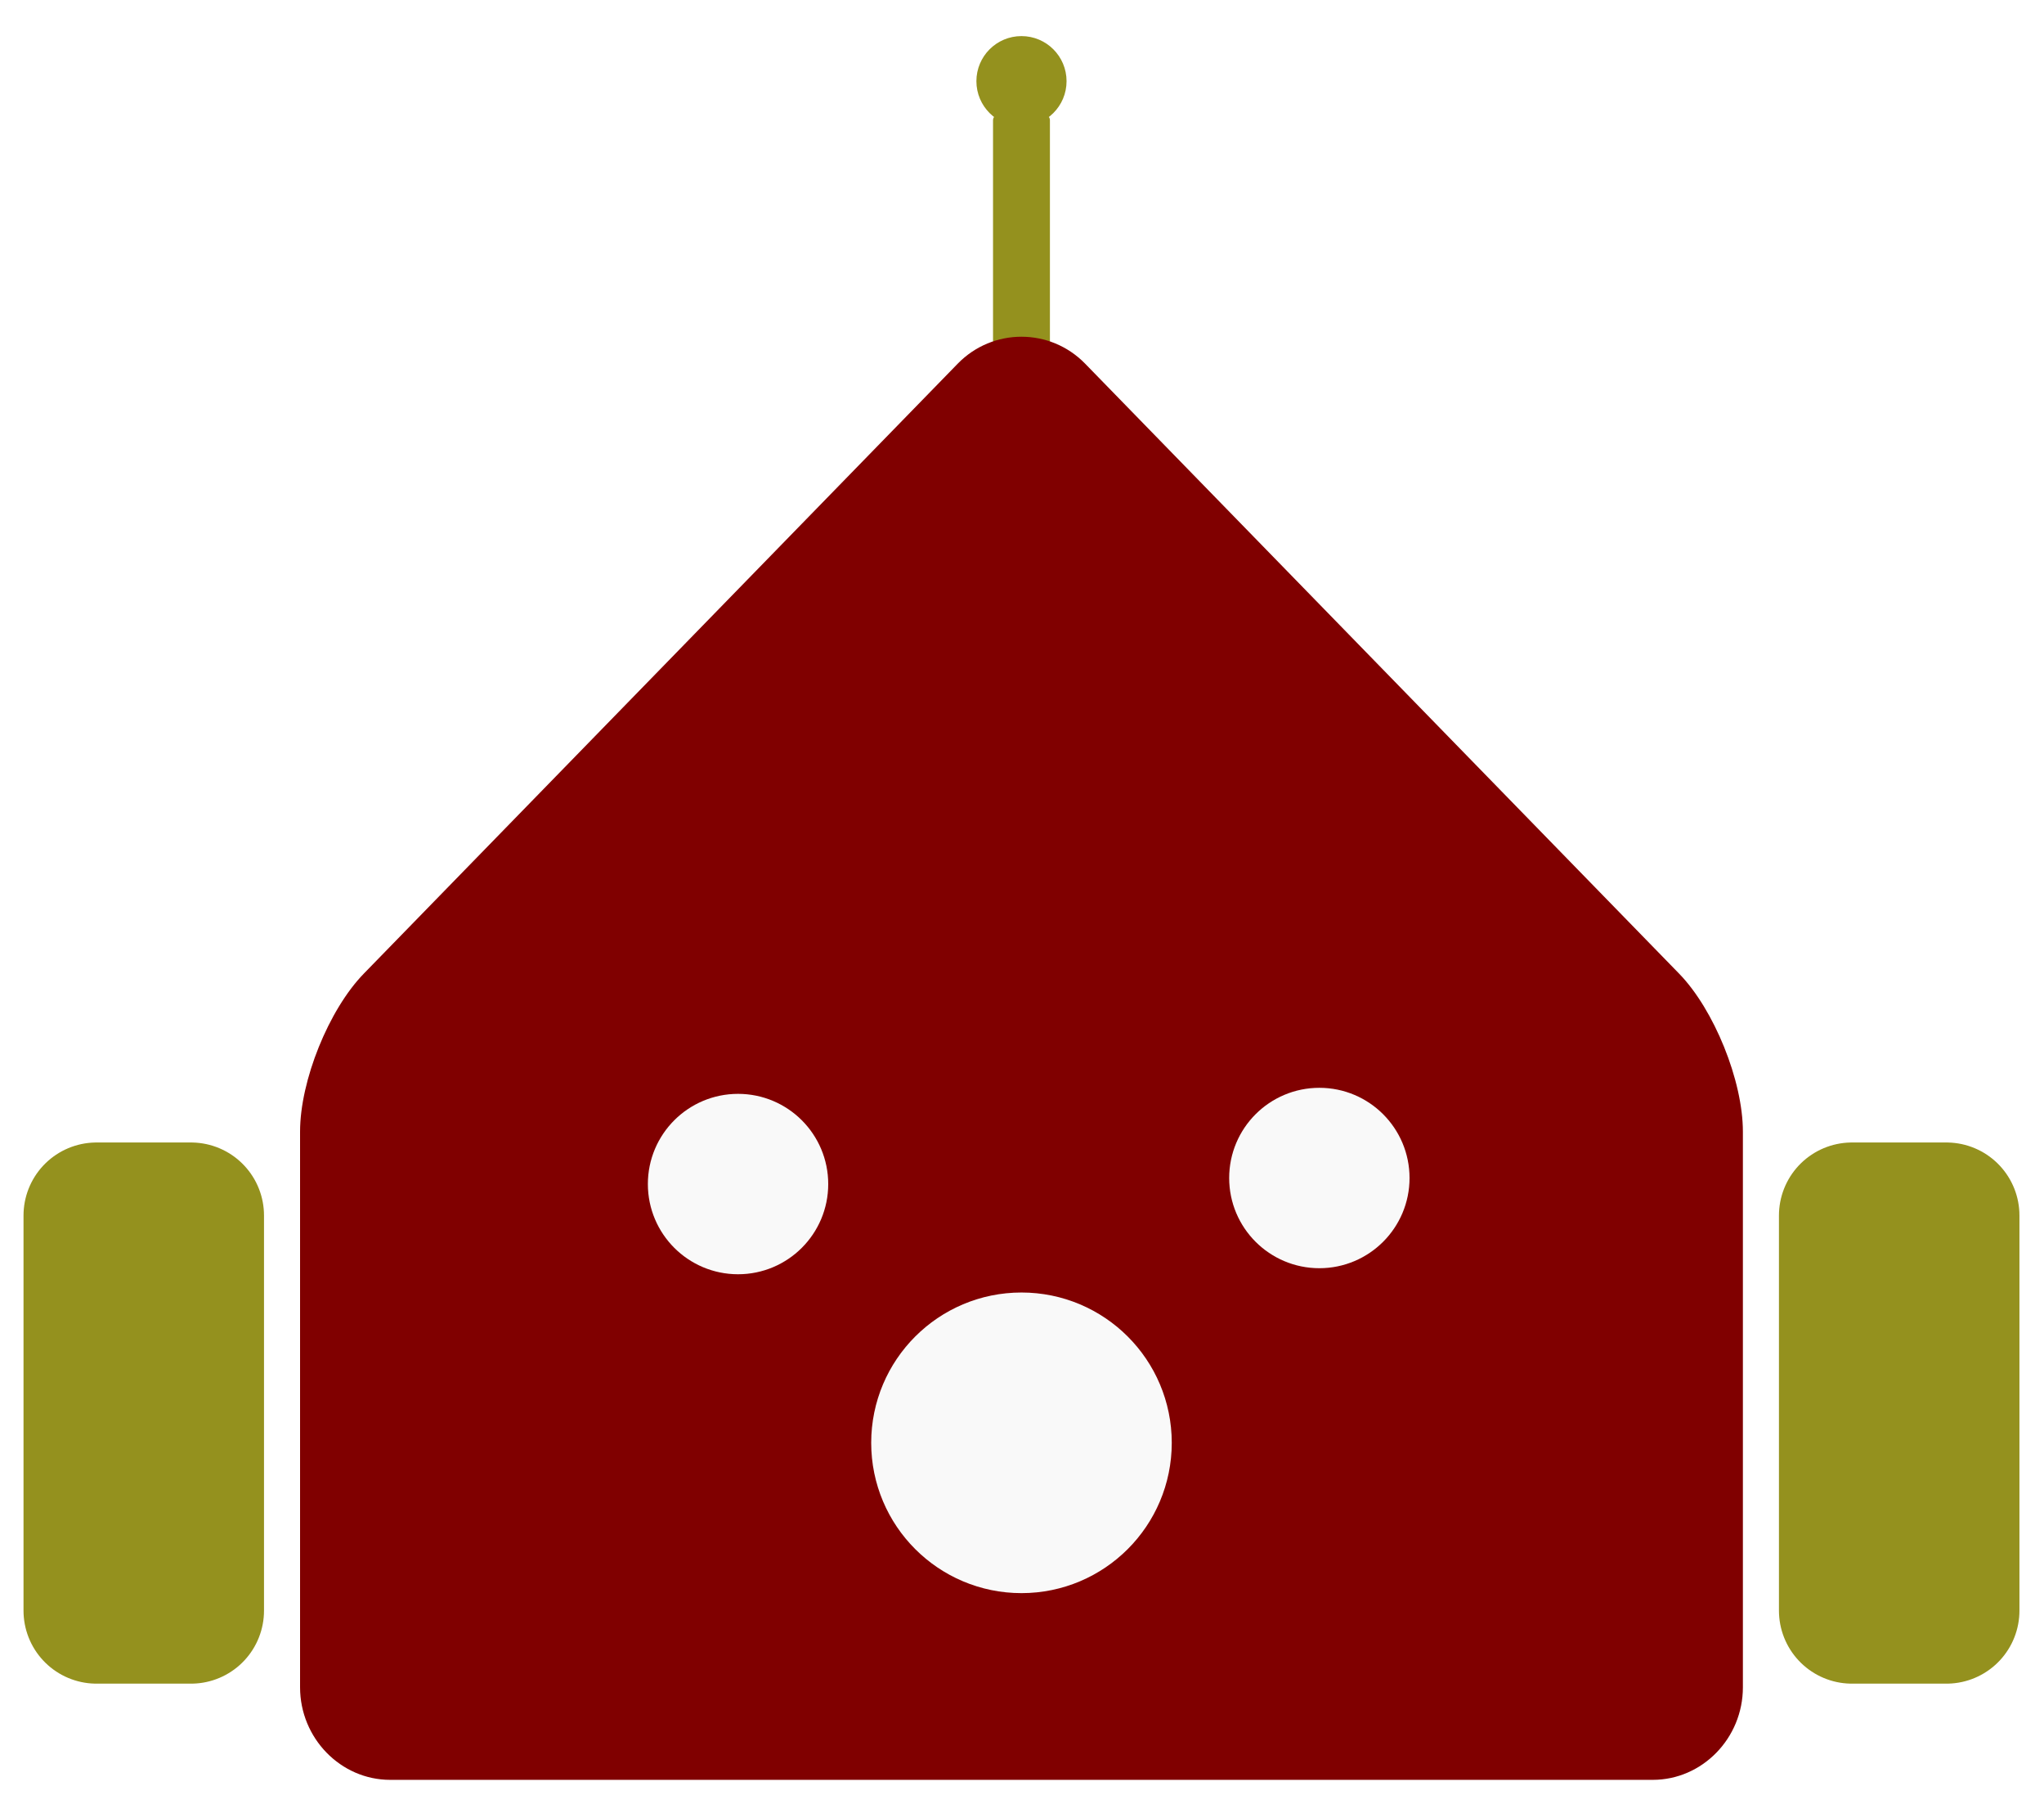
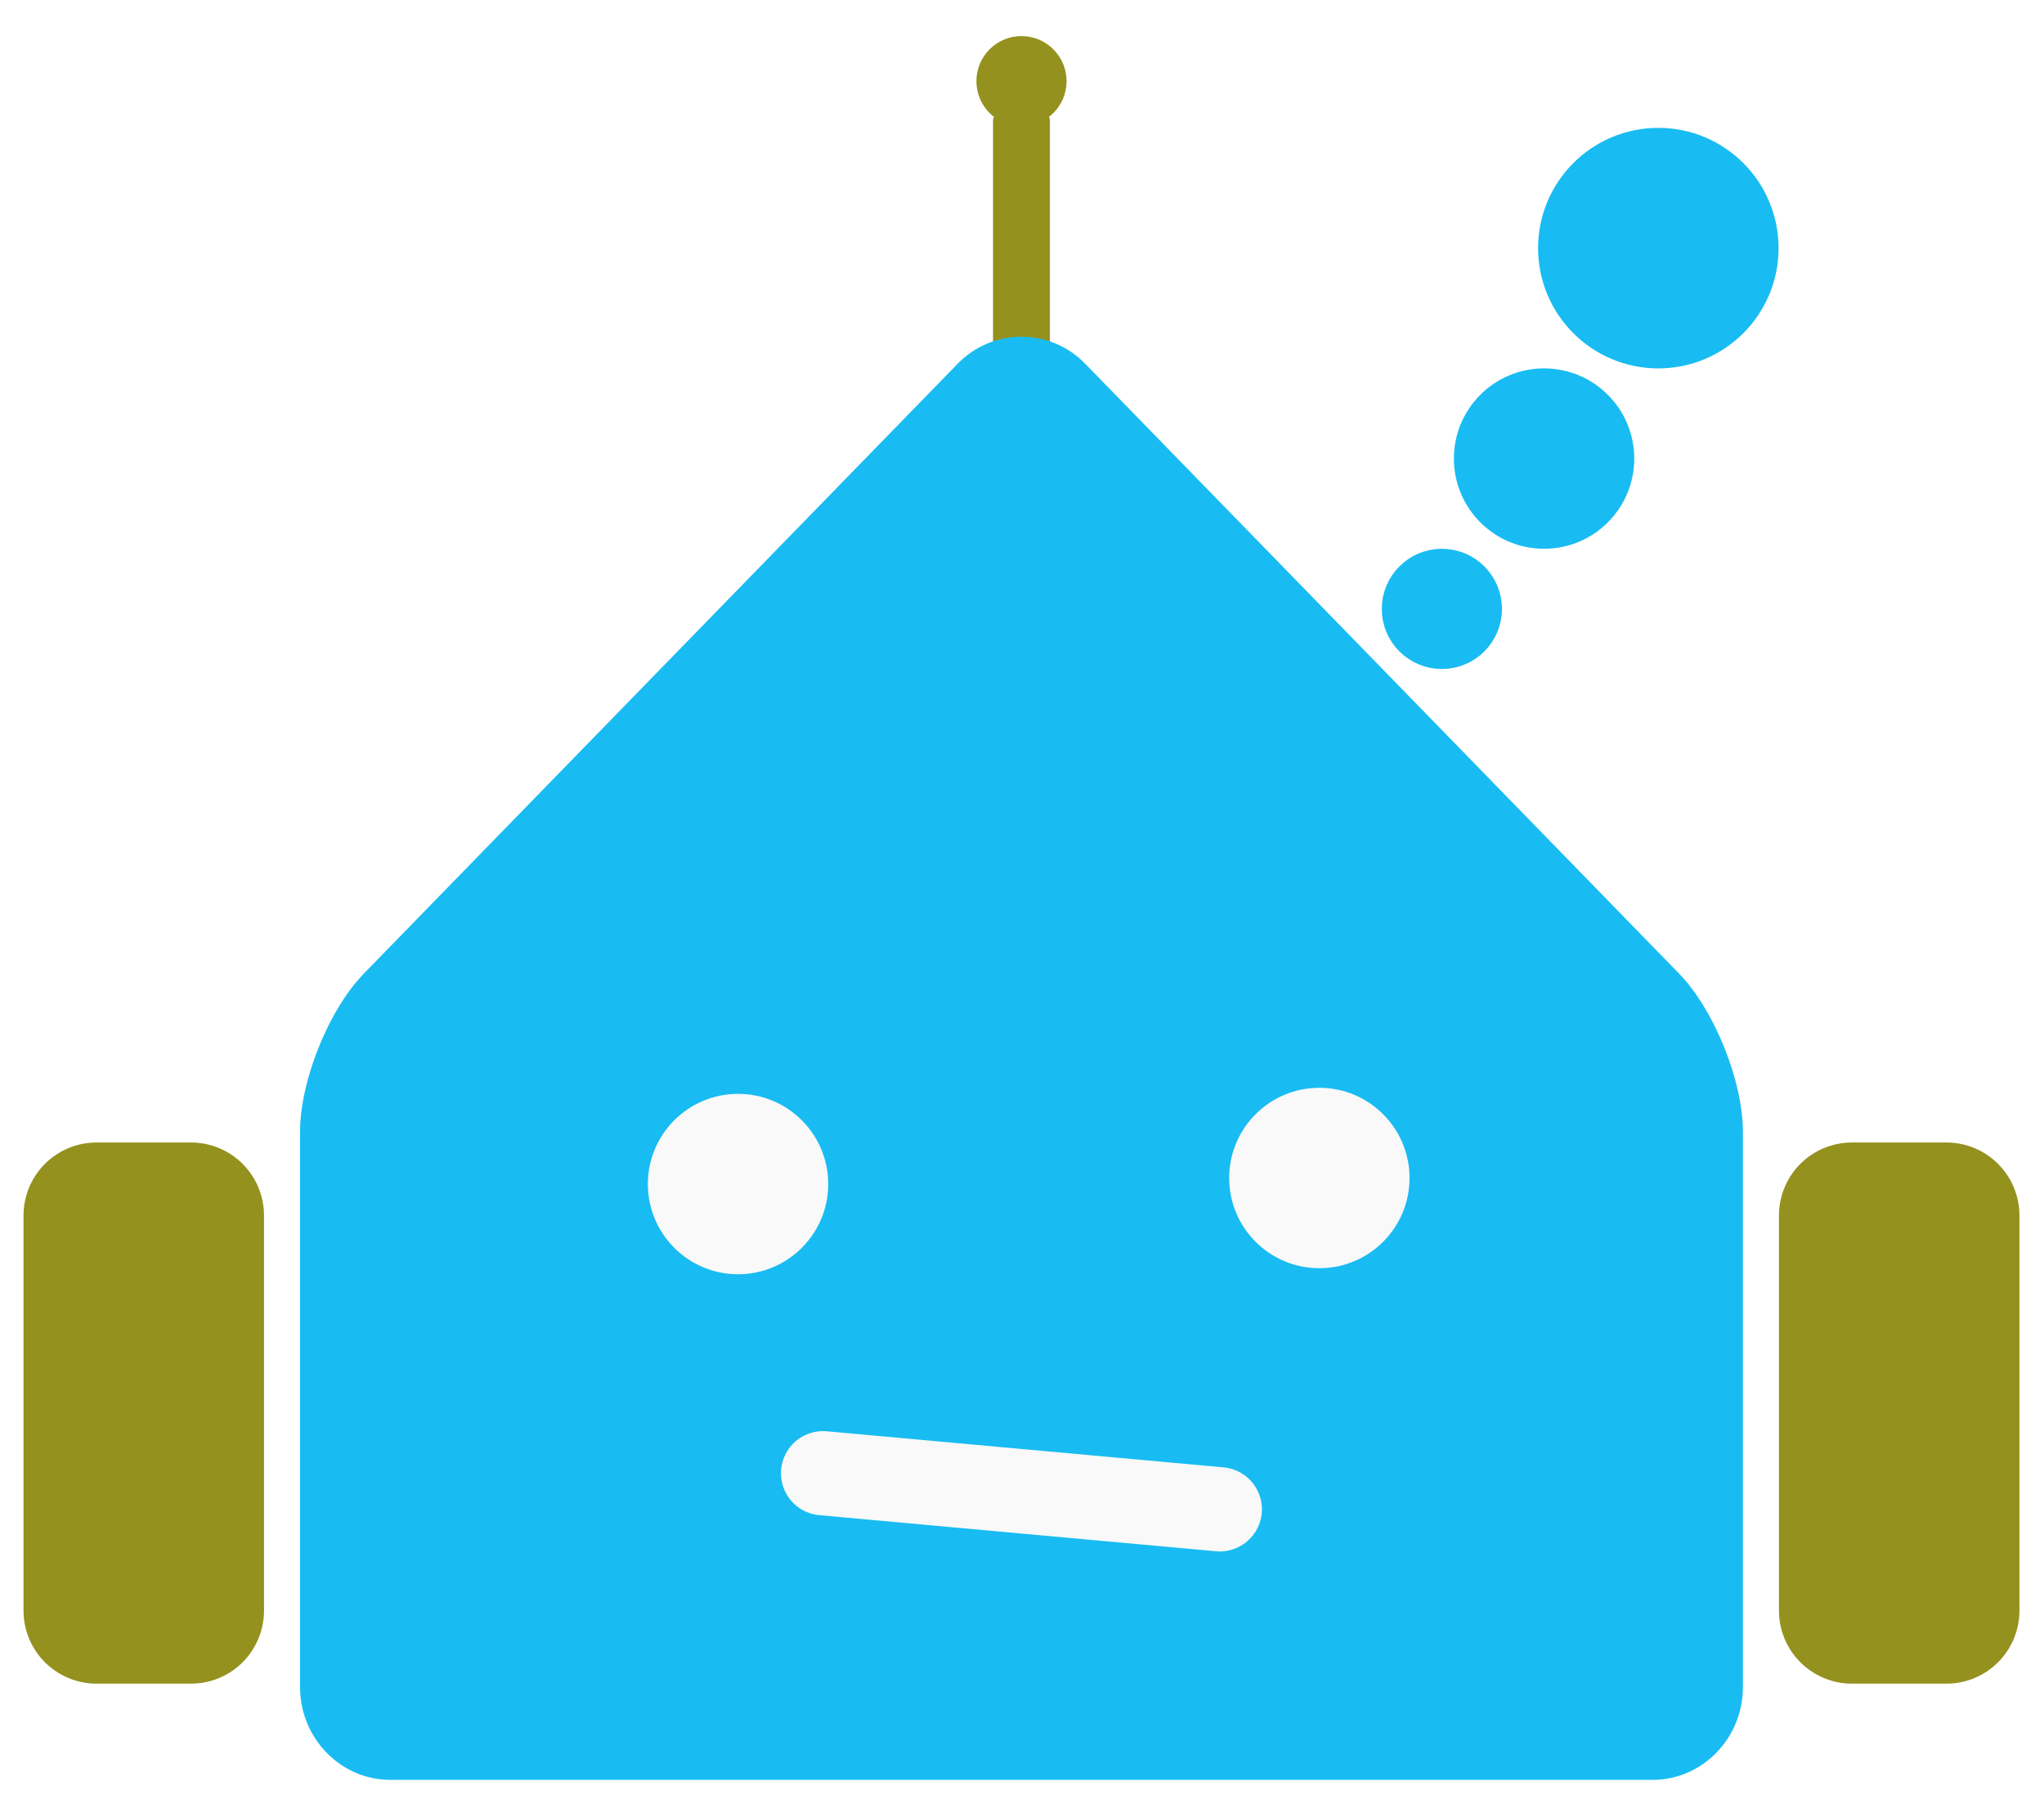
<svg xmlns="http://www.w3.org/2000/svg" width="170" height="150" viewBox="0 0 44.979 39.687" version="1.1" id="svg1" xml:space="preserve">
  <defs id="defs1" />
  <g id="layer18" style="display:none">
    <path d="M 43.918,13.975 C 43.648,7.062 38.061,1.477 31.151,1.208 30.891,1.198 30.677,1.406 30.678,1.666 l 0.005,1.383 c 8.11e-4,0.248 0.198,0.451 0.446,0.462 5.668,0.248 10.237,4.816 10.485,10.485 0.011,0.248 0.214,0.445 0.462,0.446 l 1.383,0.005 c 0.26,8.12e-4 0.469,-0.213 0.458,-0.473 z M 33.538,11.587 c -0.717,-0.717 -1.878,-0.717 -2.595,0 -0.717,0.717 -0.717,1.878 0,2.595 0.717,0.717 1.878,0.717 2.595,2e-6 0.717,-0.717 0.717,-1.878 0,-2.595 z m 5.803,2.414 C 39.071,9.598 35.522,6.054 31.124,5.784 30.861,5.768 30.642,5.978 30.644,6.242 l 0.009,1.387 c 0.002,0.242 0.189,0.446 0.431,0.463 3.173,0.231 5.72,2.784 5.949,5.949 0.018,0.241 0.221,0.429 0.463,0.431 l 1.387,0.009 c 0.264,0.002 0.474,-0.218 0.458,-0.481 z" id="path1-4" style="fill:#ff0000;stroke-width:0.029" />
  </g>
  <g id="layer19" style="display:none">
    <path d="M 42.449,3.114 C 40.704,1.369 38.858,0.953 36.695,1.341 36.302,1.411 36.035,1.778 36.089,2.173 l 0.228,1.659 c 0.055,0.399 0.418,0.681 0.818,0.637 1.234,-0.138 2.036,-0.127 2.891,0.728 C 40.699,5.87 41.098,7.135 40.446,7.788 39.953,8.281 39.292,8.127 38.255,7.835 37.046,7.495 35.481,7.01 34.128,8.362 l -0.214,0.214 c -0.29,0.29 -0.29,0.76 0,1.05 l 1.585,1.585 c 0.29,0.29 0.76,0.29 1.05,0 l 0.126,-0.126 c 0.937,-0.937 3.716,1.763 6.253,-0.773 1.91,-1.91 1.378,-5.341 -0.479,-7.197 z m -8.387,7.949 c -0.835,-0.835 -2.195,-0.835 -3.03,-2e-6 -0.835,0.835 -0.835,2.195 2.2e-5,3.03 0.835,0.835 2.195,0.835 3.03,-10e-7 0.835,-0.835 0.835,-2.195 -2.2e-5,-3.03 z" id="path1-6" style="fill:#ff0000;stroke-width:0.031" />
  </g>
-   <g id="layer20" style="display:none">
-     <ellipse style="display:inline;fill:#f9f9f9;fill-opacity:1;stroke:#f9f9f9;stroke-width:0.841;stroke-linecap:round;stroke-linejoin:round;stroke-miterlimit:0;stroke-dasharray:none;stroke-dashoffset:14.697;stroke-opacity:1" id="ellipse15-1" cx="31.729" cy="13.396" rx="0.902" ry="0.902" />
-     <ellipse style="display:inline;fill:#f9f9f9;fill-opacity:1;stroke:#f9f9f9;stroke-width:1.261;stroke-linecap:round;stroke-linejoin:round;stroke-miterlimit:0;stroke-dasharray:none;stroke-dashoffset:14.697;stroke-opacity:1" id="ellipse15-1-9" cx="33.978" cy="10.089" rx="1.354" ry="1.354" />
-     <ellipse style="display:inline;fill:#f9f9f9;fill-opacity:1;stroke:#f9f9f9;stroke-width:1.682;stroke-linecap:round;stroke-linejoin:round;stroke-miterlimit:0;stroke-dasharray:none;stroke-dashoffset:14.697;stroke-opacity:1" id="ellipse15-1-9-1" cx="36.492" cy="5.459" rx="1.805" ry="1.805" />
+   <g id="layer20" style="display:inline">
+     <ellipse style="display:inline;fill:#18bcf2;fill-opacity:1;stroke:#18bcf2;stroke-width:0.841;stroke-linecap:round;stroke-linejoin:round;stroke-miterlimit:0;stroke-dasharray:none;stroke-dashoffset:14.697;stroke-opacity:1" id="ellipse15-1" cx="31.729" cy="13.396" rx="0.902" ry="0.902" />
+     <ellipse style="display:inline;fill:#18bcf2;fill-opacity:1;stroke:#18bcf2;stroke-width:1.261;stroke-linecap:round;stroke-linejoin:round;stroke-miterlimit:0;stroke-dasharray:none;stroke-dashoffset:14.697;stroke-opacity:1" id="ellipse15-1-9" cx="33.978" cy="10.089" rx="1.354" ry="1.354" />
+     <ellipse style="display:inline;fill:#18bcf2;fill-opacity:1;stroke:#18bcf2;stroke-width:1.682;stroke-linecap:round;stroke-linejoin:round;stroke-miterlimit:0;stroke-dasharray:none;stroke-dashoffset:14.697;stroke-opacity:1" id="ellipse15-1-9-1" cx="36.492" cy="5.459" rx="1.805" ry="1.805" />
  </g>
  <g id="layer1" style="display:inline">
    <g id="layer9" style="display:inline">
      <path id="path7-7" style="display:inline;fill:#94911e;fill-opacity:1;stroke:#94911e;stroke-width:0.264;stroke-linecap:square;stroke-linejoin:round;stroke-miterlimit:0;stroke-opacity:1" d="m 23.338,1.786 c 0,0.475 -0.385,0.86 -0.86,0.86 -0.475,-10e-8 -0.86,-0.385 -0.86,-0.86 0,-0.475 0.385,-0.86 0.86,-0.86 0.475,1.5e-7 0.86,0.385 0.86,0.86 z M 21.984,2.646 h 0.988 v 4.957 H 21.984 Z" />
      <rect style="fill:none;fill-opacity:1;stroke:#94911e;stroke-width:3.213;stroke-linecap:round;stroke-linejoin:round;stroke-miterlimit:0;stroke-dasharray:none;stroke-opacity:1" id="rect7-2" width="2.079" height="8.693" x="40.753" y="26.742" />
      <rect style="fill:none;fill-opacity:1;stroke:#94911e;stroke-width:3.213;stroke-linecap:round;stroke-linejoin:round;stroke-miterlimit:0;stroke-dasharray:none;stroke-opacity:1" id="rect7" width="2.079" height="8.693" x="2.124" y="26.742" />
    </g>
    <path d="m 38.353,37.121 c 0,1.121 -0.893,2.037 -1.984,2.037 H 8.587 c -1.091,0 -1.984,-0.917 -1.984,-2.037 V 24.897 c 0,-1.121 0.631,-2.685 1.404,-3.478 L 21.074,8.002 c 0.771,-0.792 2.035,-0.792 2.806,0 L 36.949,21.42 c 0.771,0.792 1.404,2.358 1.404,3.478 v 12.224 z" fill="#f2f4f9" id="path5" style="display:none;fill:#666666;fill-opacity:1;stroke-width:0.134" />
    <path d="m 38.353,37.121 c 0,1.121 -0.893,2.037 -1.984,2.037 H 8.587 c -1.091,0 -1.984,-0.917 -1.984,-2.037 V 24.897 c 0,-1.121 0.631,-2.685 1.404,-3.478 L 21.074,8.002 c 0.771,-0.792 2.035,-0.792 2.806,0 L 36.949,21.42 c 0.771,0.792 1.404,2.358 1.404,3.478 v 12.224 z" fill="#f2f4f9" id="path5-4" style="display:none;fill:#ff0000;fill-opacity:1;stroke-width:0.134" />
    <path d="m 38.353,37.121 c 0,1.121 -0.893,2.037 -1.984,2.037 H 8.587 c -1.091,0 -1.984,-0.917 -1.984,-2.037 V 24.897 c 0,-1.121 0.631,-2.685 1.404,-3.478 L 21.074,8.002 c 0.771,-0.792 2.035,-0.792 2.806,0 L 36.949,21.42 c 0.771,0.792 1.404,2.358 1.404,3.478 v 12.224 z" fill="#f2f4f9" id="path4" style="display:none;fill:#d45500;fill-opacity:1;stroke-width:0.134" />
-     <path d="m 38.353,37.121 c 0,1.121 -0.893,2.037 -1.984,2.037 H 8.587 c -1.091,0 -1.984,-0.917 -1.984,-2.037 V 24.897 c 0,-1.121 0.631,-2.685 1.404,-3.478 L 21.074,8.002 c 0.771,-0.792 2.035,-0.792 2.806,0 L 36.949,21.42 c 0.771,0.792 1.404,2.358 1.404,3.478 v 12.224 z" fill="#f2f4f9" id="path3" style="display:none;fill:#18bcf2;fill-opacity:1;stroke-width:0.134" />
-     <path d="m 38.353,37.121 c 0,1.121 -0.893,2.037 -1.984,2.037 H 8.587 c -1.091,0 -1.984,-0.917 -1.984,-2.037 v -12.224 c 0,-1.121 0.631,-2.685 1.404,-3.478 L 21.074,8.002 c 0.771,-0.792 2.035,-0.792 2.806,0 L 36.949,21.42 c 0.771,0.792 1.404,2.358 1.404,3.478 V 37.122 Z" fill="#f2f4f9" id="path1" style="display:inline;fill:#800000;fill-opacity:1;stroke-width:0.134" />
+     <path d="m 38.353,37.121 c 0,1.121 -0.893,2.037 -1.984,2.037 H 8.587 c -1.091,0 -1.984,-0.917 -1.984,-2.037 V 24.897 c 0,-1.121 0.631,-2.685 1.404,-3.478 L 21.074,8.002 c 0.771,-0.792 2.035,-0.792 2.806,0 L 36.949,21.42 c 0.771,0.792 1.404,2.358 1.404,3.478 v 12.224 z" fill="#f2f4f9" id="path3" style="display:inline;fill:#18bcf2;fill-opacity:1;stroke-width:0.134" />
+     <path d="m 38.353,37.121 c 0,1.121 -0.893,2.037 -1.984,2.037 H 8.587 c -1.091,0 -1.984,-0.917 -1.984,-2.037 v -12.224 c 0,-1.121 0.631,-2.685 1.404,-3.478 L 21.074,8.002 c 0.771,-0.792 2.035,-0.792 2.806,0 L 36.949,21.42 c 0.771,0.792 1.404,2.358 1.404,3.478 V 37.122 Z" fill="#f2f4f9" id="path1" style="display:none;fill:#800000;fill-opacity:1;stroke-width:0.134" />
    <path d="m 38.353,37.121 c 0,1.121 -0.893,2.037 -1.984,2.037 H 8.587 c -1.091,0 -1.984,-0.917 -1.984,-2.037 v -12.224 c 0,-1.121 0.631,-2.685 1.404,-3.478 L 21.074,8.002 c 0.771,-0.792 2.035,-0.792 2.806,0 L 36.949,21.42 c 0.771,0.792 1.404,2.358 1.404,3.478 V 37.122 Z" fill="#f2f4f9" id="path1-8" style="display:none;fill:#5f941e;fill-opacity:1;stroke-width:0.134" />
  </g>
  <g id="layer17">
    <g id="g12" style="display:none">
      <ellipse style="display:inline;fill:#f9f9f9;fill-opacity:1;stroke:#f9f9f9;stroke-width:1.261;stroke-linecap:round;stroke-linejoin:round;stroke-miterlimit:0;stroke-dasharray:none;stroke-dashoffset:14.697;stroke-opacity:1" id="ellipse13" cx="16.241" cy="26.05" rx="1.354" ry="1.354" />
      <ellipse style="display:inline;fill:#f9f9f9;fill-opacity:1;stroke:#f9f9f9;stroke-width:1.261;stroke-linecap:round;stroke-linejoin:round;stroke-miterlimit:0;stroke-dasharray:none;stroke-dashoffset:14.697;stroke-opacity:1" id="ellipse12-6" cx="22.49" cy="26.05" rx="1.354" ry="1.354" />
      <ellipse style="display:inline;fill:#f9f9f9;fill-opacity:1;stroke:#f9f9f9;stroke-width:1.261;stroke-linecap:round;stroke-linejoin:round;stroke-miterlimit:0;stroke-dasharray:none;stroke-dashoffset:14.697;stroke-opacity:1" id="ellipse12" cx="29.033" cy="25.917" rx="1.354" ry="1.354" />
    </g>
    <g id="g15" style="display:inline">
      <ellipse style="display:inline;fill:#f9f9f9;fill-opacity:1;stroke:#f9f9f9;stroke-width:1.261;stroke-linecap:round;stroke-linejoin:round;stroke-miterlimit:0;stroke-dasharray:none;stroke-dashoffset:14.697;stroke-opacity:1" id="ellipse14" cx="16.241" cy="26.05" rx="1.354" ry="1.354" />
      <ellipse style="display:inline;fill:#f9f9f9;fill-opacity:1;stroke:#f9f9f9;stroke-width:1.261;stroke-linecap:round;stroke-linejoin:round;stroke-miterlimit:0;stroke-dasharray:none;stroke-dashoffset:14.697;stroke-opacity:1" id="ellipse1" cx="29.033" cy="25.917" rx="1.354" ry="1.354" />
    </g>
    <g id="g10" style="display:none">
      <path style="fill:none;fill-opacity:1;stroke:#f9f9f9;stroke-width:1.829;stroke-linecap:round;stroke-linejoin:round;stroke-miterlimit:0;stroke-dasharray:none;stroke-dashoffset:14.697;stroke-opacity:1" d="m 14.131,26.05 h 3.463" id="path10" />
      <ellipse style="display:inline;fill:#f9f9f9;fill-opacity:1;stroke:#f9f9f9;stroke-width:1.261;stroke-linecap:round;stroke-linejoin:round;stroke-miterlimit:0;stroke-dasharray:none;stroke-dashoffset:14.697;stroke-opacity:1" id="path11" cx="29.033" cy="25.917" rx="1.354" ry="1.354" />
    </g>
    <g id="layer3" style="display:none">
      <path style="fill:none;fill-opacity:1;stroke:#f9f9f9;stroke-width:1.829;stroke-linecap:round;stroke-linejoin:round;stroke-miterlimit:0;stroke-dasharray:none;stroke-dashoffset:14.697;stroke-opacity:1" d="m 27.361,26.05 h 3.463" id="path6-4" />
      <path style="fill:none;fill-opacity:1;stroke:#f9f9f9;stroke-width:1.829;stroke-linecap:round;stroke-linejoin:round;stroke-miterlimit:0;stroke-dasharray:none;stroke-dashoffset:14.697;stroke-opacity:1" d="m 14.131,26.05 h 3.463" id="path6" />
    </g>
  </g>
  <g id="layer13">
    <path style="display:none;fill:#f9f9f9;fill-opacity:1;stroke:#f9f9f9;stroke-width:1.853;stroke-linecap:round;stroke-linejoin:round;stroke-miterlimit:0;stroke-dasharray:none;stroke-dashoffset:14.697;stroke-opacity:1" d="m 26.843,31.354 c 0,0 -0.606,2.646 -4.365,2.646 -3.759,0 -4.365,-2.646 -4.365,-2.646 z" id="path15" />
    <path style="display:none;fill:none;fill-opacity:1;stroke:#f9f9f9;stroke-width:1.853;stroke-linecap:round;stroke-linejoin:round;stroke-miterlimit:0;stroke-dasharray:none;stroke-dashoffset:14.697;stroke-opacity:1" d="m 18.112,33.999 c 0,0 0.606,-2.646 4.365,-2.646 3.759,0 4.365,2.646 4.365,2.646" id="path8" />
-     <path style="display:none;fill:none;fill-opacity:1;stroke:#f9f9f9;stroke-width:1.853;stroke-linecap:round;stroke-linejoin:round;stroke-miterlimit:0;stroke-dasharray:none;stroke-dashoffset:14.697;stroke-opacity:1" d="m 18.112,32.412 8.73,0.794" id="path6-4-0" />
+     <path style="display:inline;fill:none;fill-opacity:1;stroke:#f9f9f9;stroke-width:1.853;stroke-linecap:round;stroke-linejoin:round;stroke-miterlimit:0;stroke-dasharray:none;stroke-dashoffset:14.697;stroke-opacity:1" d="m 18.112,32.412 8.73,0.794" id="path6-4-0" />
    <path style="display:none;fill:none;fill-opacity:1;stroke:#f9f9f9;stroke-width:1.853;stroke-linecap:round;stroke-linejoin:round;stroke-miterlimit:0;stroke-dasharray:none;stroke-dashoffset:14.697;stroke-opacity:1" d="m 18.112,31.354 c 0,0 0.606,2.646 4.365,2.646 3.759,0 4.365,-2.646 4.365,-2.646" id="path7" />
-     <ellipse style="display:inline;fill:#f9f9f9;fill-opacity:1;stroke:#f9f9f9;stroke-width:2.102;stroke-linecap:round;stroke-linejoin:round;stroke-miterlimit:0;stroke-dasharray:none;stroke-dashoffset:14.697;stroke-opacity:1" id="ellipse15" cx="22.478" cy="31.743" rx="2.256" ry="2.256" />
+     <ellipse style="display:none;fill:#f9f9f9;fill-opacity:1;stroke:#f9f9f9;stroke-width:2.102;stroke-linecap:round;stroke-linejoin:round;stroke-miterlimit:0;stroke-dasharray:none;stroke-dashoffset:14.697;stroke-opacity:1" id="ellipse15" cx="22.478" cy="31.743" rx="2.256" ry="2.256" />
  </g>
-   <g id="g1" transform="matrix(0.01739638,0,0,0.01739638,18.02408,35.9574)" style="display:none">
-     <path d="M 96,0 A 96,96 0 0 0 0,96 94.81,94.81 0 0 0 15.3,147.26 L 161.2,25.68 A 95.63,95.63 0 0 0 96,0 Z M 416,0 A 95.66,95.66 0 0 0 350.82,25.66 L 496.71,147.23 A 94.85,94.85 0 0 0 512,96 96,96 0 0 0 416,0 Z M 256,64 C 132.3,64 32,164.29 32,288 a 222.7,222.7 0 0 0 44.79,134 l -40.1,40.09 a 16,16 0 0 0 0,22.63 l 22.62,22.62 a 16,16 0 0 0 22.63,0 L 122,467.22 a 222.82,222.82 0 0 0 268,0 l 40.1,40.09 a 16,16 0 0 0 22.62,0 l 22.63,-22.62 a 16,16 0 0 0 0,-22.63 L 435.25,422 A 222.69,222.69 0 0 0 480,288 C 480,164.29 379.74,64 256,64 Z m 82.7,159 -96.8,121 H 320 a 16,16 0 0 1 16,16 v 16 a 16,16 0 0 1 -16,16 H 192 A 24,24 0 0 1 173.26,353 L 270,232 h -78 a 16,16 0 0 1 -16,-16 v -16 a 16,16 0 0 1 16,-16 h 128 a 24,24 0 0 1 18.73,39 z" id="path1-5" style="fill:#808000" />
-   </g>
+   <path d="M 96,0 A 96,96 0 0 0 0,96 94.81,94.81 0 0 0 15.3,147.26 L 161.2,25.68 A 95.63,95.63 0 0 0 96,0 Z M 416,0 A 95.66,95.66 0 0 0 350.82,25.66 L 496.71,147.23 A 94.85,94.85 0 0 0 512,96 96,96 0 0 0 416,0 Z M 256,64 C 132.3,64 32,164.29 32,288 a 222.7,222.7 0 0 0 44.79,134 l -40.1,40.09 a 16,16 0 0 0 0,22.63 l 22.62,22.62 a 16,16 0 0 0 22.63,0 L 122,467.22 a 222.82,222.82 0 0 0 268,0 l 40.1,40.09 a 16,16 0 0 0 22.62,0 l 22.63,-22.62 a 16,16 0 0 0 0,-22.63 L 435.25,422 A 222.69,222.69 0 0 0 480,288 C 480,164.29 379.74,64 256,64 Z m 82.7,159 -96.8,121 H 320 a 16,16 0 0 1 16,16 v 16 a 16,16 0 0 1 -16,16 H 192 A 24,24 0 0 1 173.26,353 L 270,232 h -78 a 16,16 0 0 1 -16,-16 v -16 a 16,16 0 0 1 16,-16 h 128 a 24,24 0 0 1 18.73,39 z" id="path1-5" style="display:none;fill:#808000" transform="matrix(0.01739638,0,0,0.01739638,18.02408,35.9574)" />
</svg>
